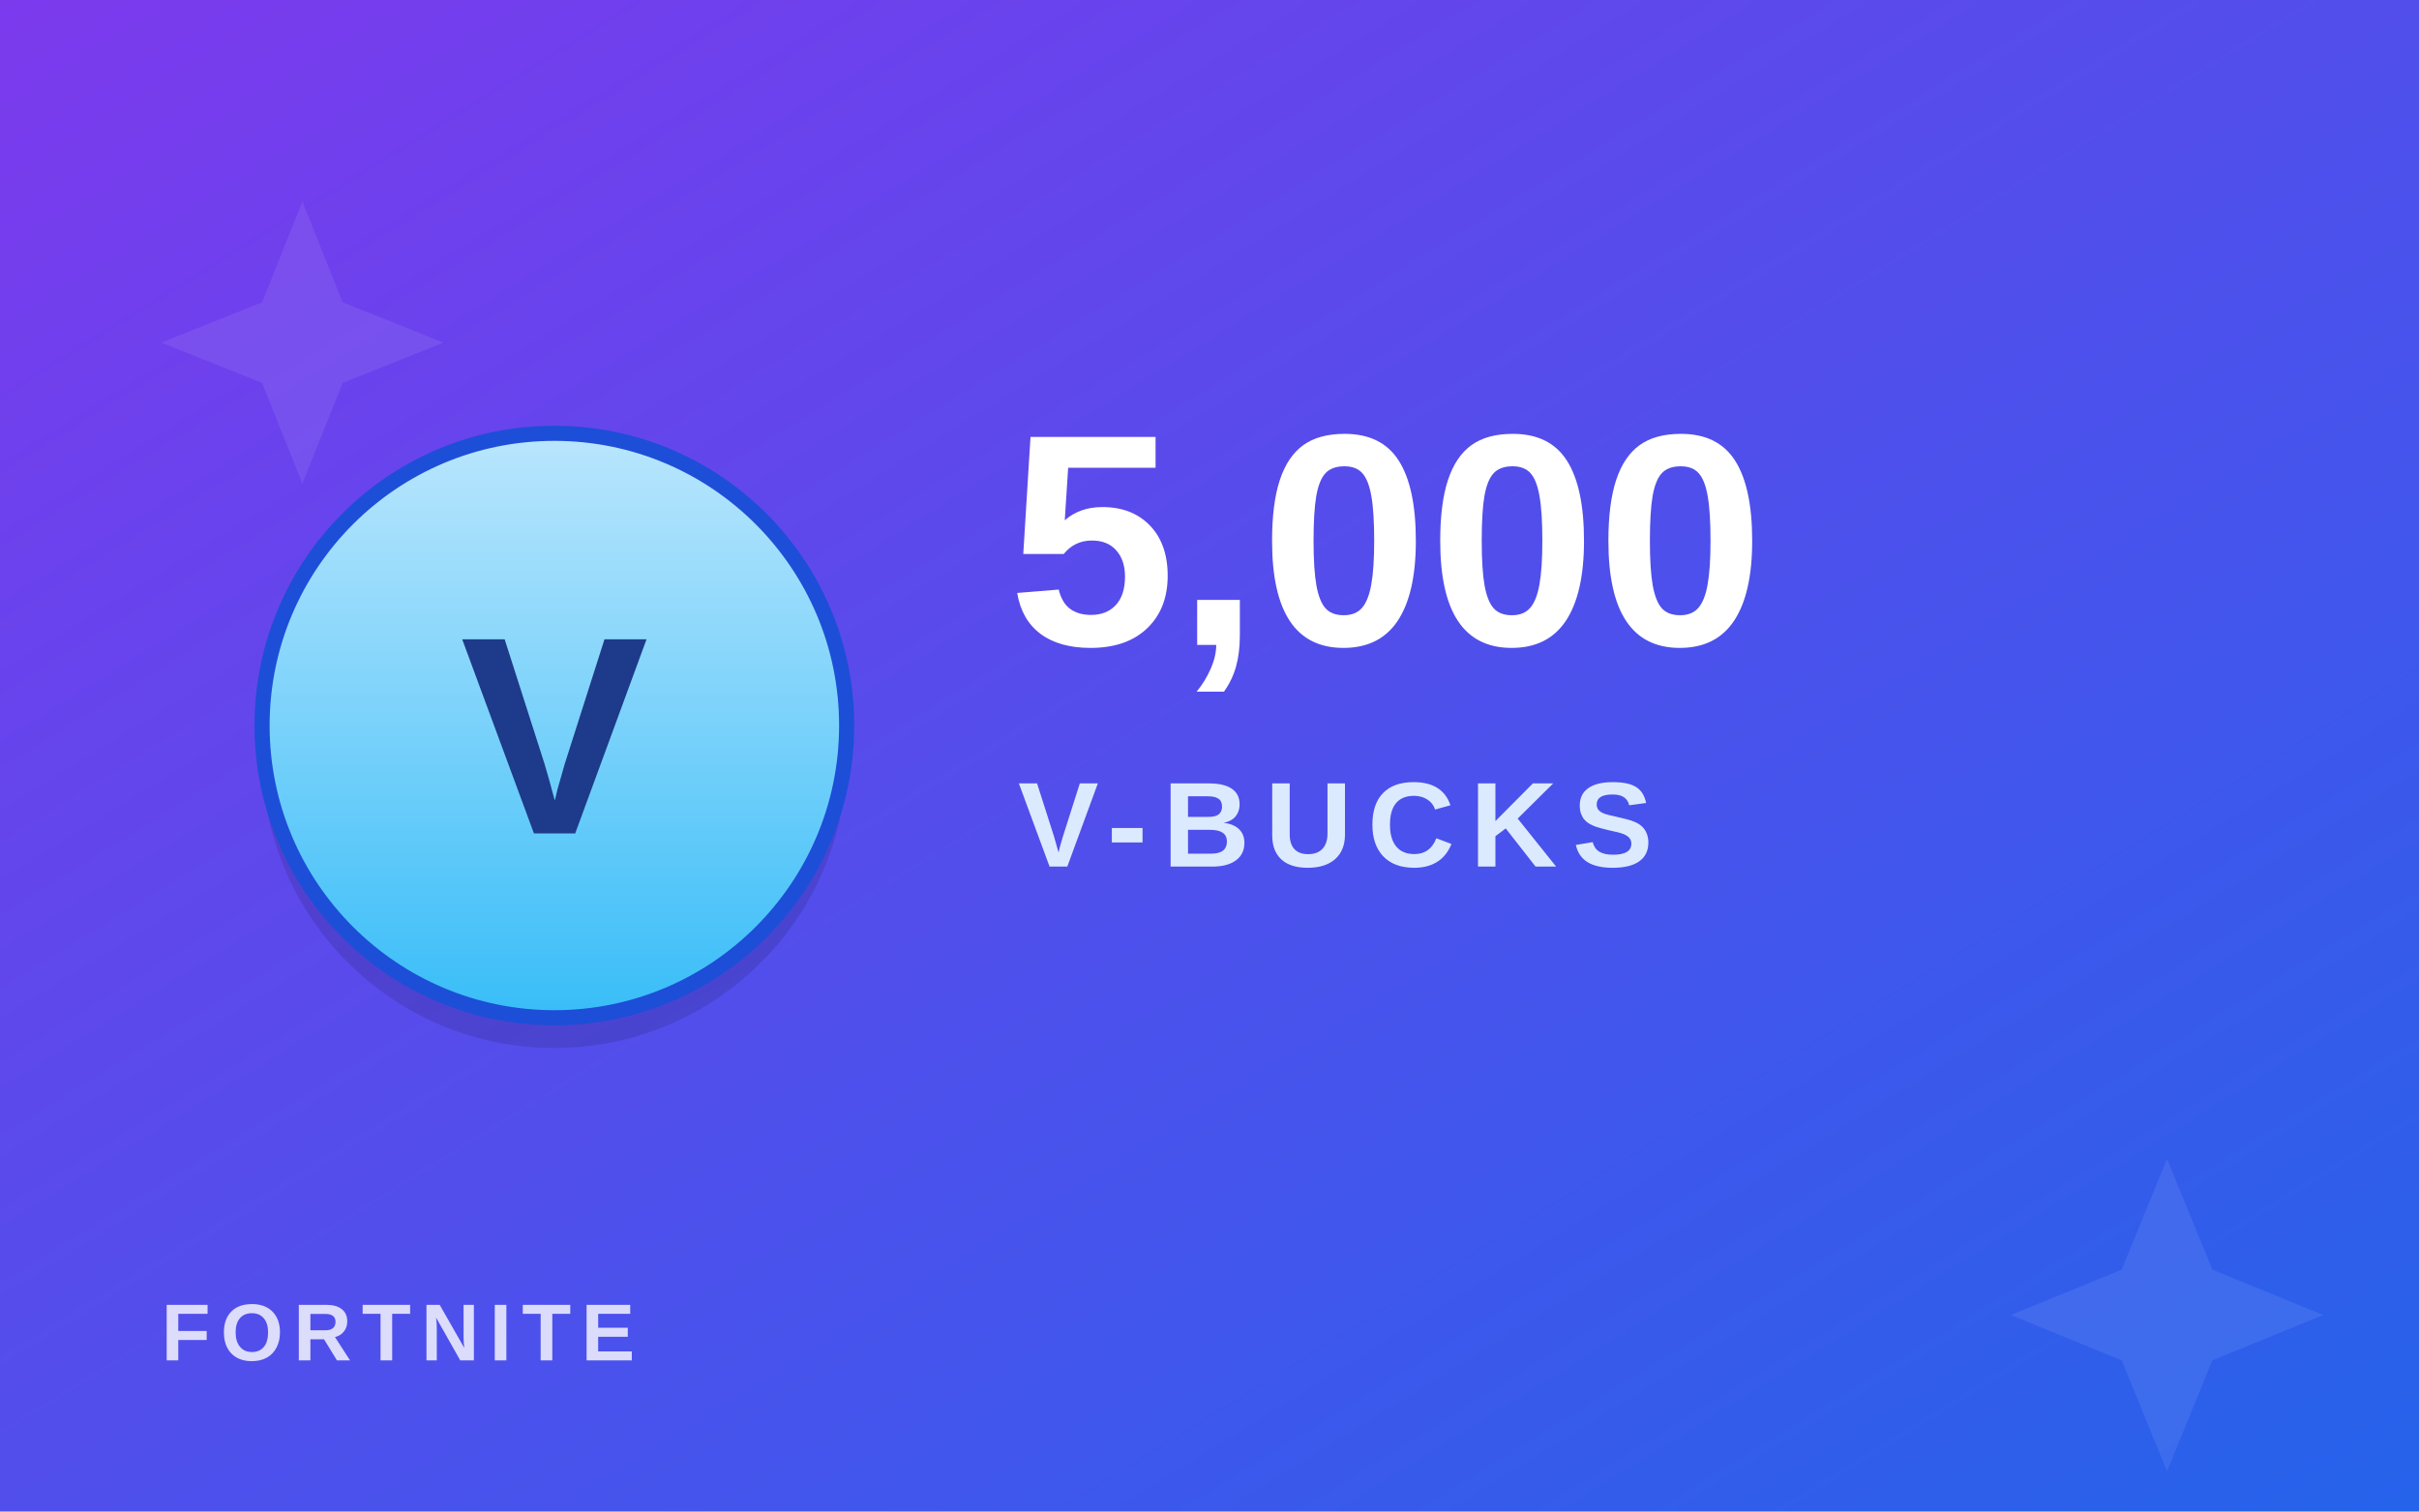
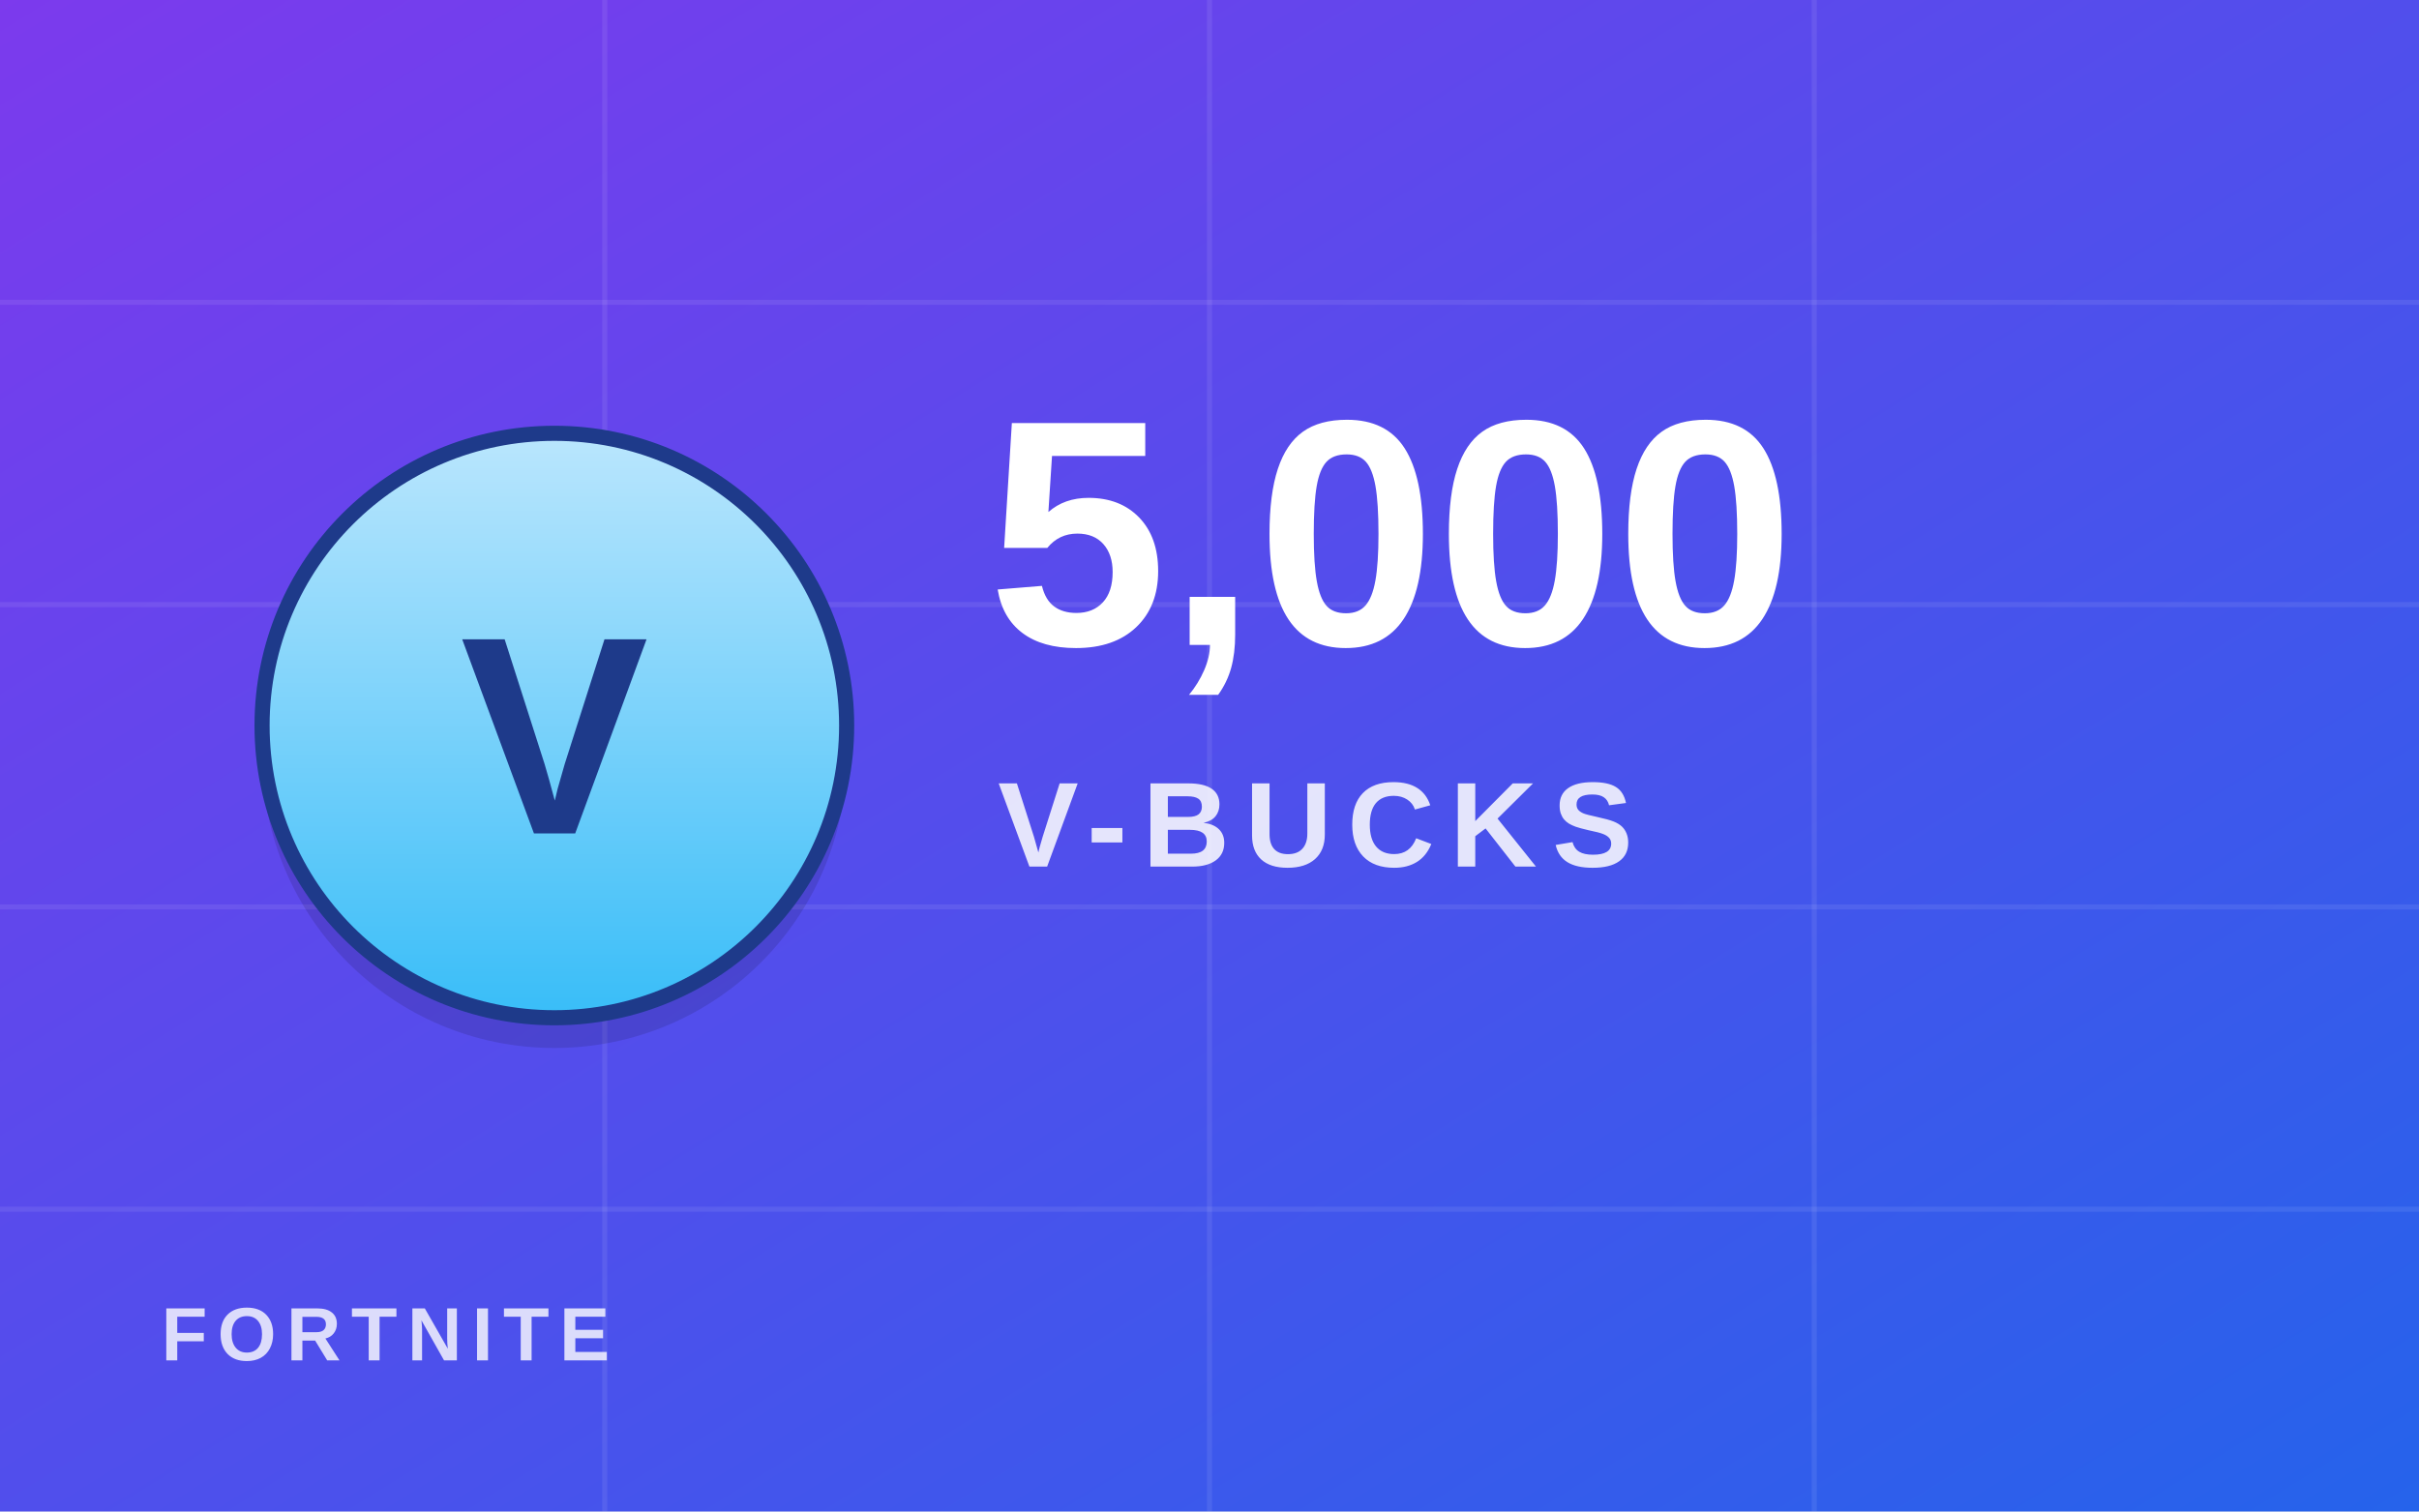
<svg xmlns="http://www.w3.org/2000/svg" viewBox="0 0 480 300" width="480" height="300">
  <defs>
    <linearGradient id="bg" x1="0" y1="0" x2="1" y2="1">
      <stop offset="0" stop-color="#7c3aed" />
      <stop offset="1" stop-color="#2563eb" />
    </linearGradient>
    <linearGradient id="c" x1="0" y1="0" x2="0" y2="1">
      <stop offset="0" stop-color="#bae6fd" />
      <stop offset="1" stop-color="#38bdf8" />
    </linearGradient>
  </defs>
  <rect width="480" height="300" fill="url(#bg)" />
-   <g fill="#fff" fill-opacity="0.08">
-     <path d="M60 40 l8 20 20 8 -20 8 -8 20 -8 -20 -20 -8 20 -8 z" />
-     <path d="M430 230 l9 22 22 9 -22 9 -9 22 -9 -22 -22 -9 22 -9 z" />
+   <g stroke="#fff" stroke-opacity="0.08">
+     <path d="M0 60H480M0 120H480M0 180H480M0 240H480" />
+     <path d="M120 0V300M240 0V300M360 0V300" />
  </g>
  <circle cx="110" cy="150" r="58" fill="#000" fill-opacity="0.12" />
-   <circle cx="110" cy="144" r="58" fill="url(#c)" stroke="#1d4ed8" stroke-width="3" />
+   <circle cx="110" cy="144" r="58" fill="url(#c)" stroke="#1e3a8a" stroke-width="3" />
  <text x="110" y="146" font-family="Arial" font-size="56" font-weight="900" fill="#1e3a8a" text-anchor="middle" dominant-baseline="central">V</text>
-   <text x="200" y="128" font-family="Arial" font-size="60" font-weight="900" fill="#ffffff">5,000</text>
-   <text x="202" y="172" font-family="Arial" font-size="24" font-weight="700" fill="#dbeafe" letter-spacing="3">V-BUCKS</text>
-   <text x="32" y="270" font-family="Arial" font-size="16" font-weight="700" fill="#ffffff" fill-opacity="0.8" letter-spacing="2">FORTNITE</text>
+   <text x="196" y="128" font-family="Arial" font-size="64" font-weight="900" fill="#ffffff">5,000</text>
+   <text x="198" y="172" font-family="Arial" font-size="24" font-weight="700" fill="#ffffff" fill-opacity="0.85" letter-spacing="3">V-BUCKS</text>
+   <text x="32" y="270" font-family="Arial" font-size="15" font-weight="700" fill="#ffffff" fill-opacity="0.8" letter-spacing="2">FORTNITE</text>
</svg>
